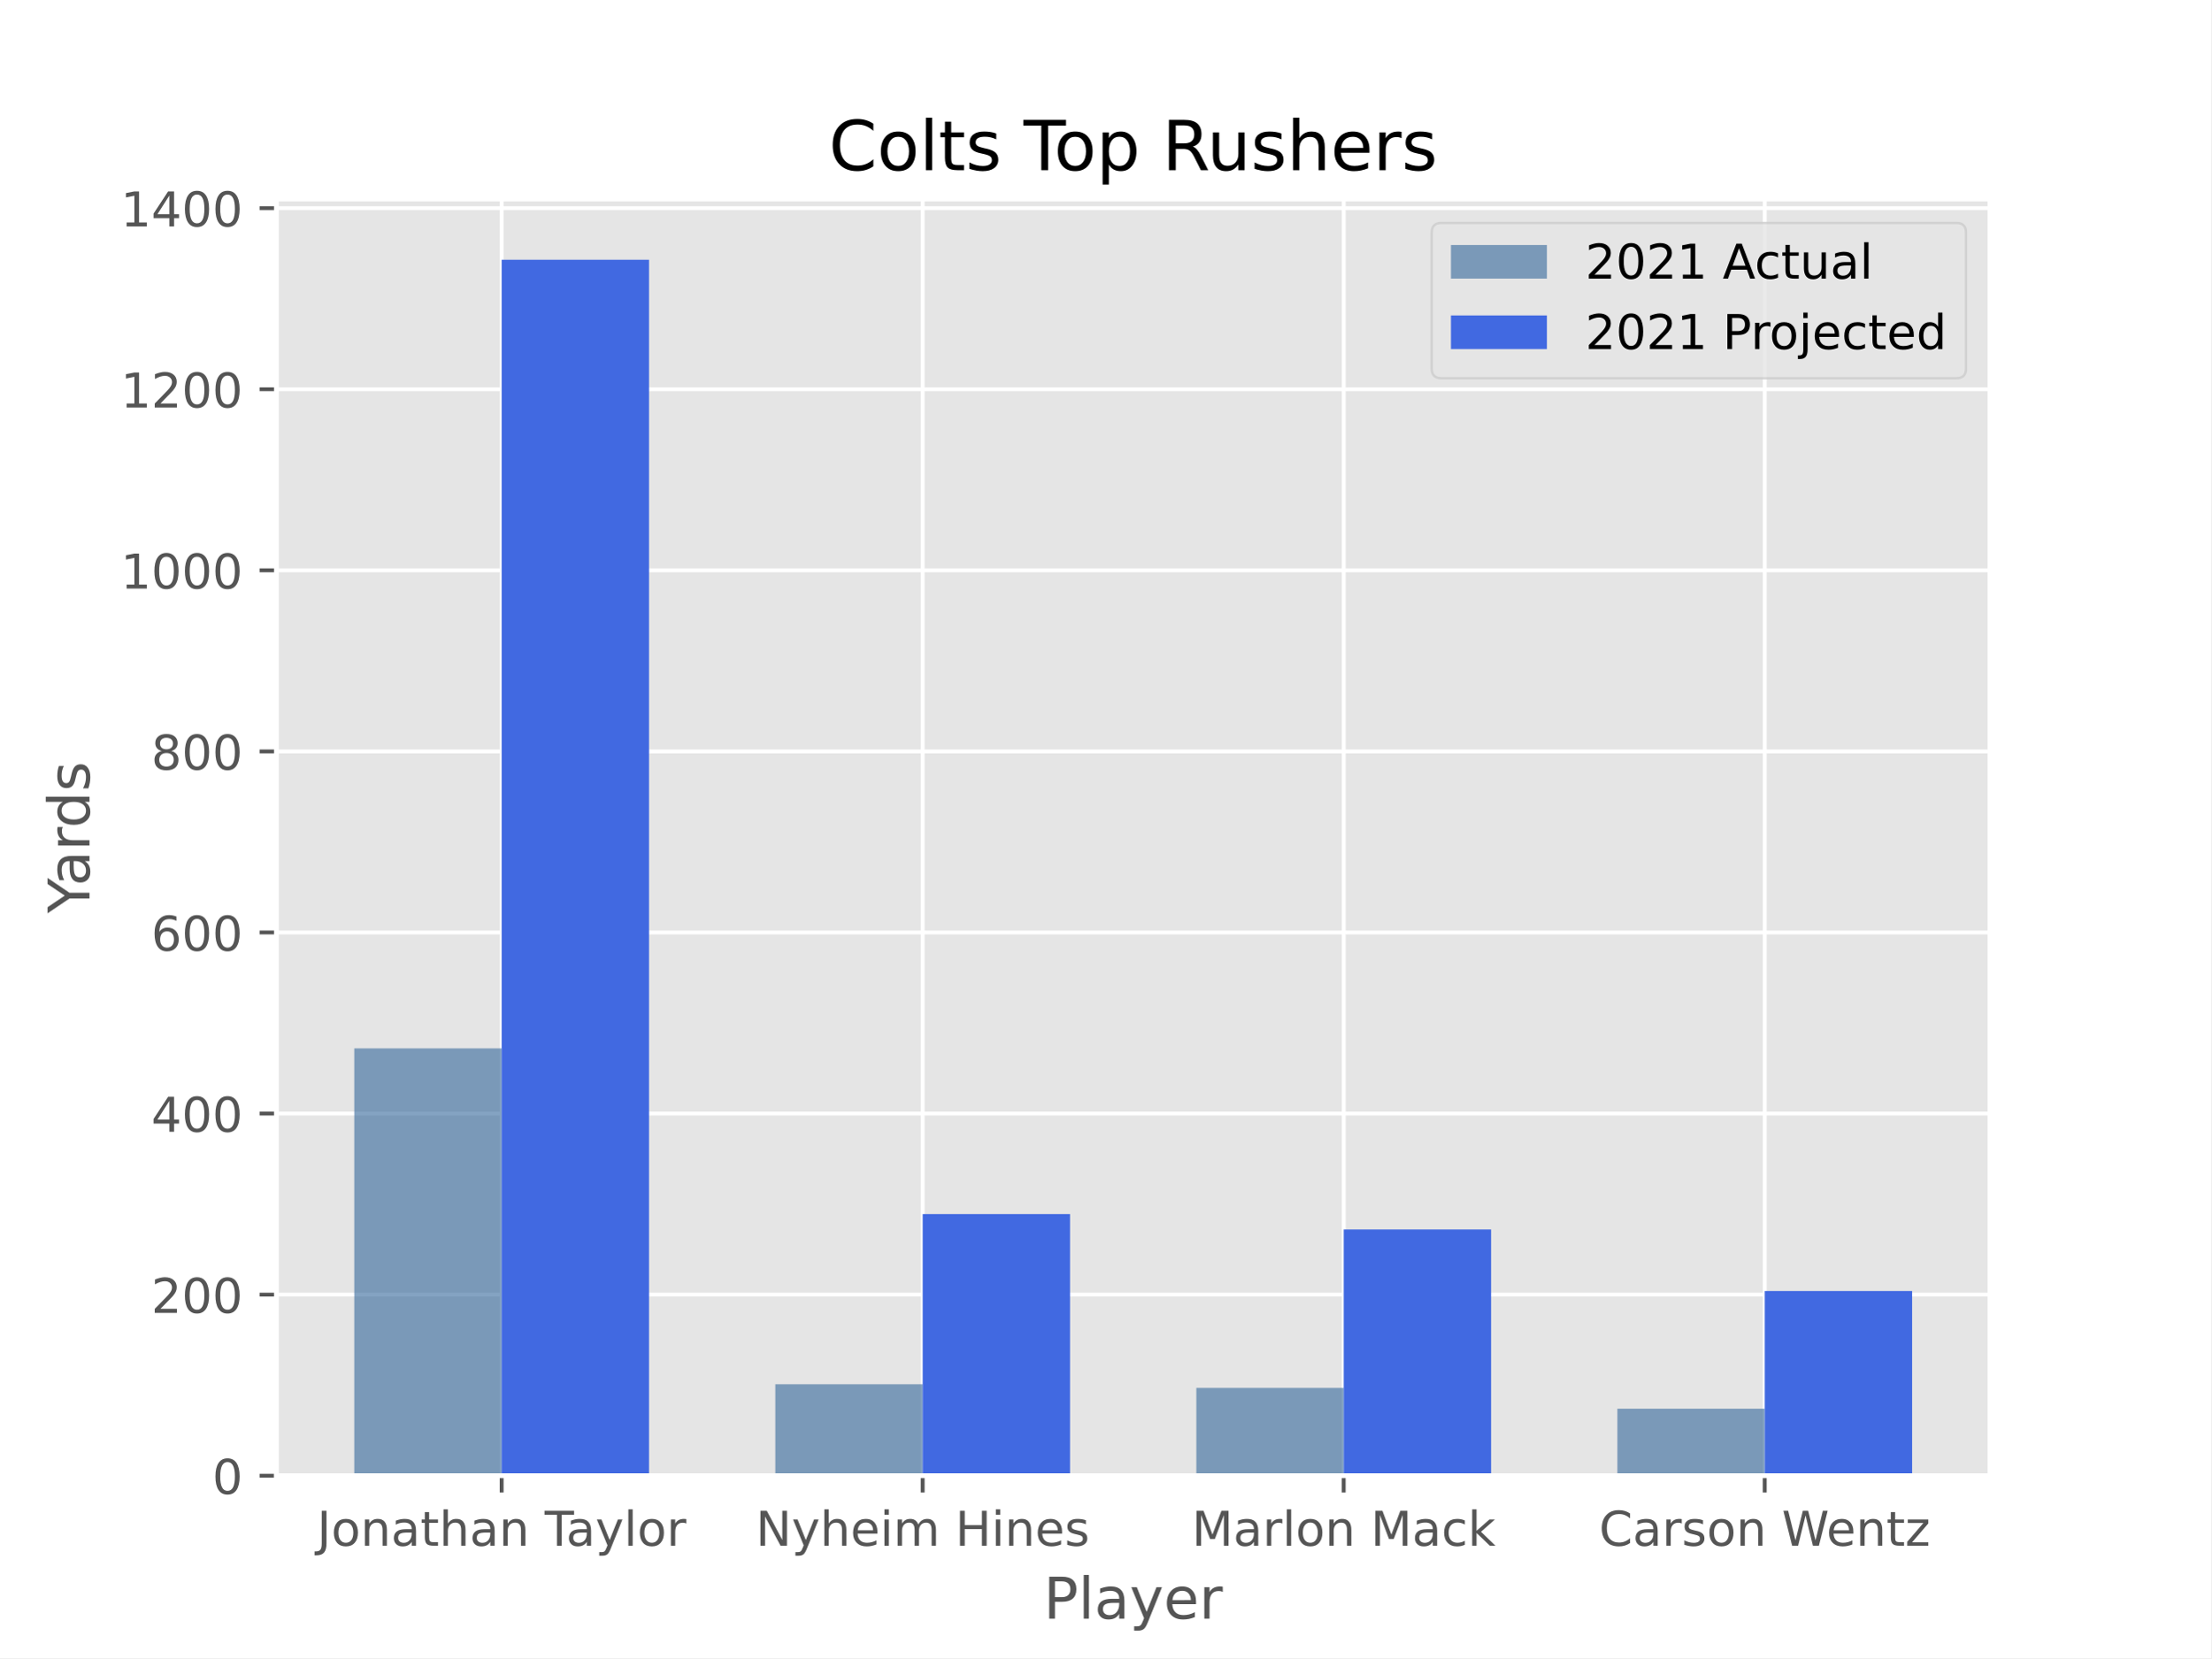
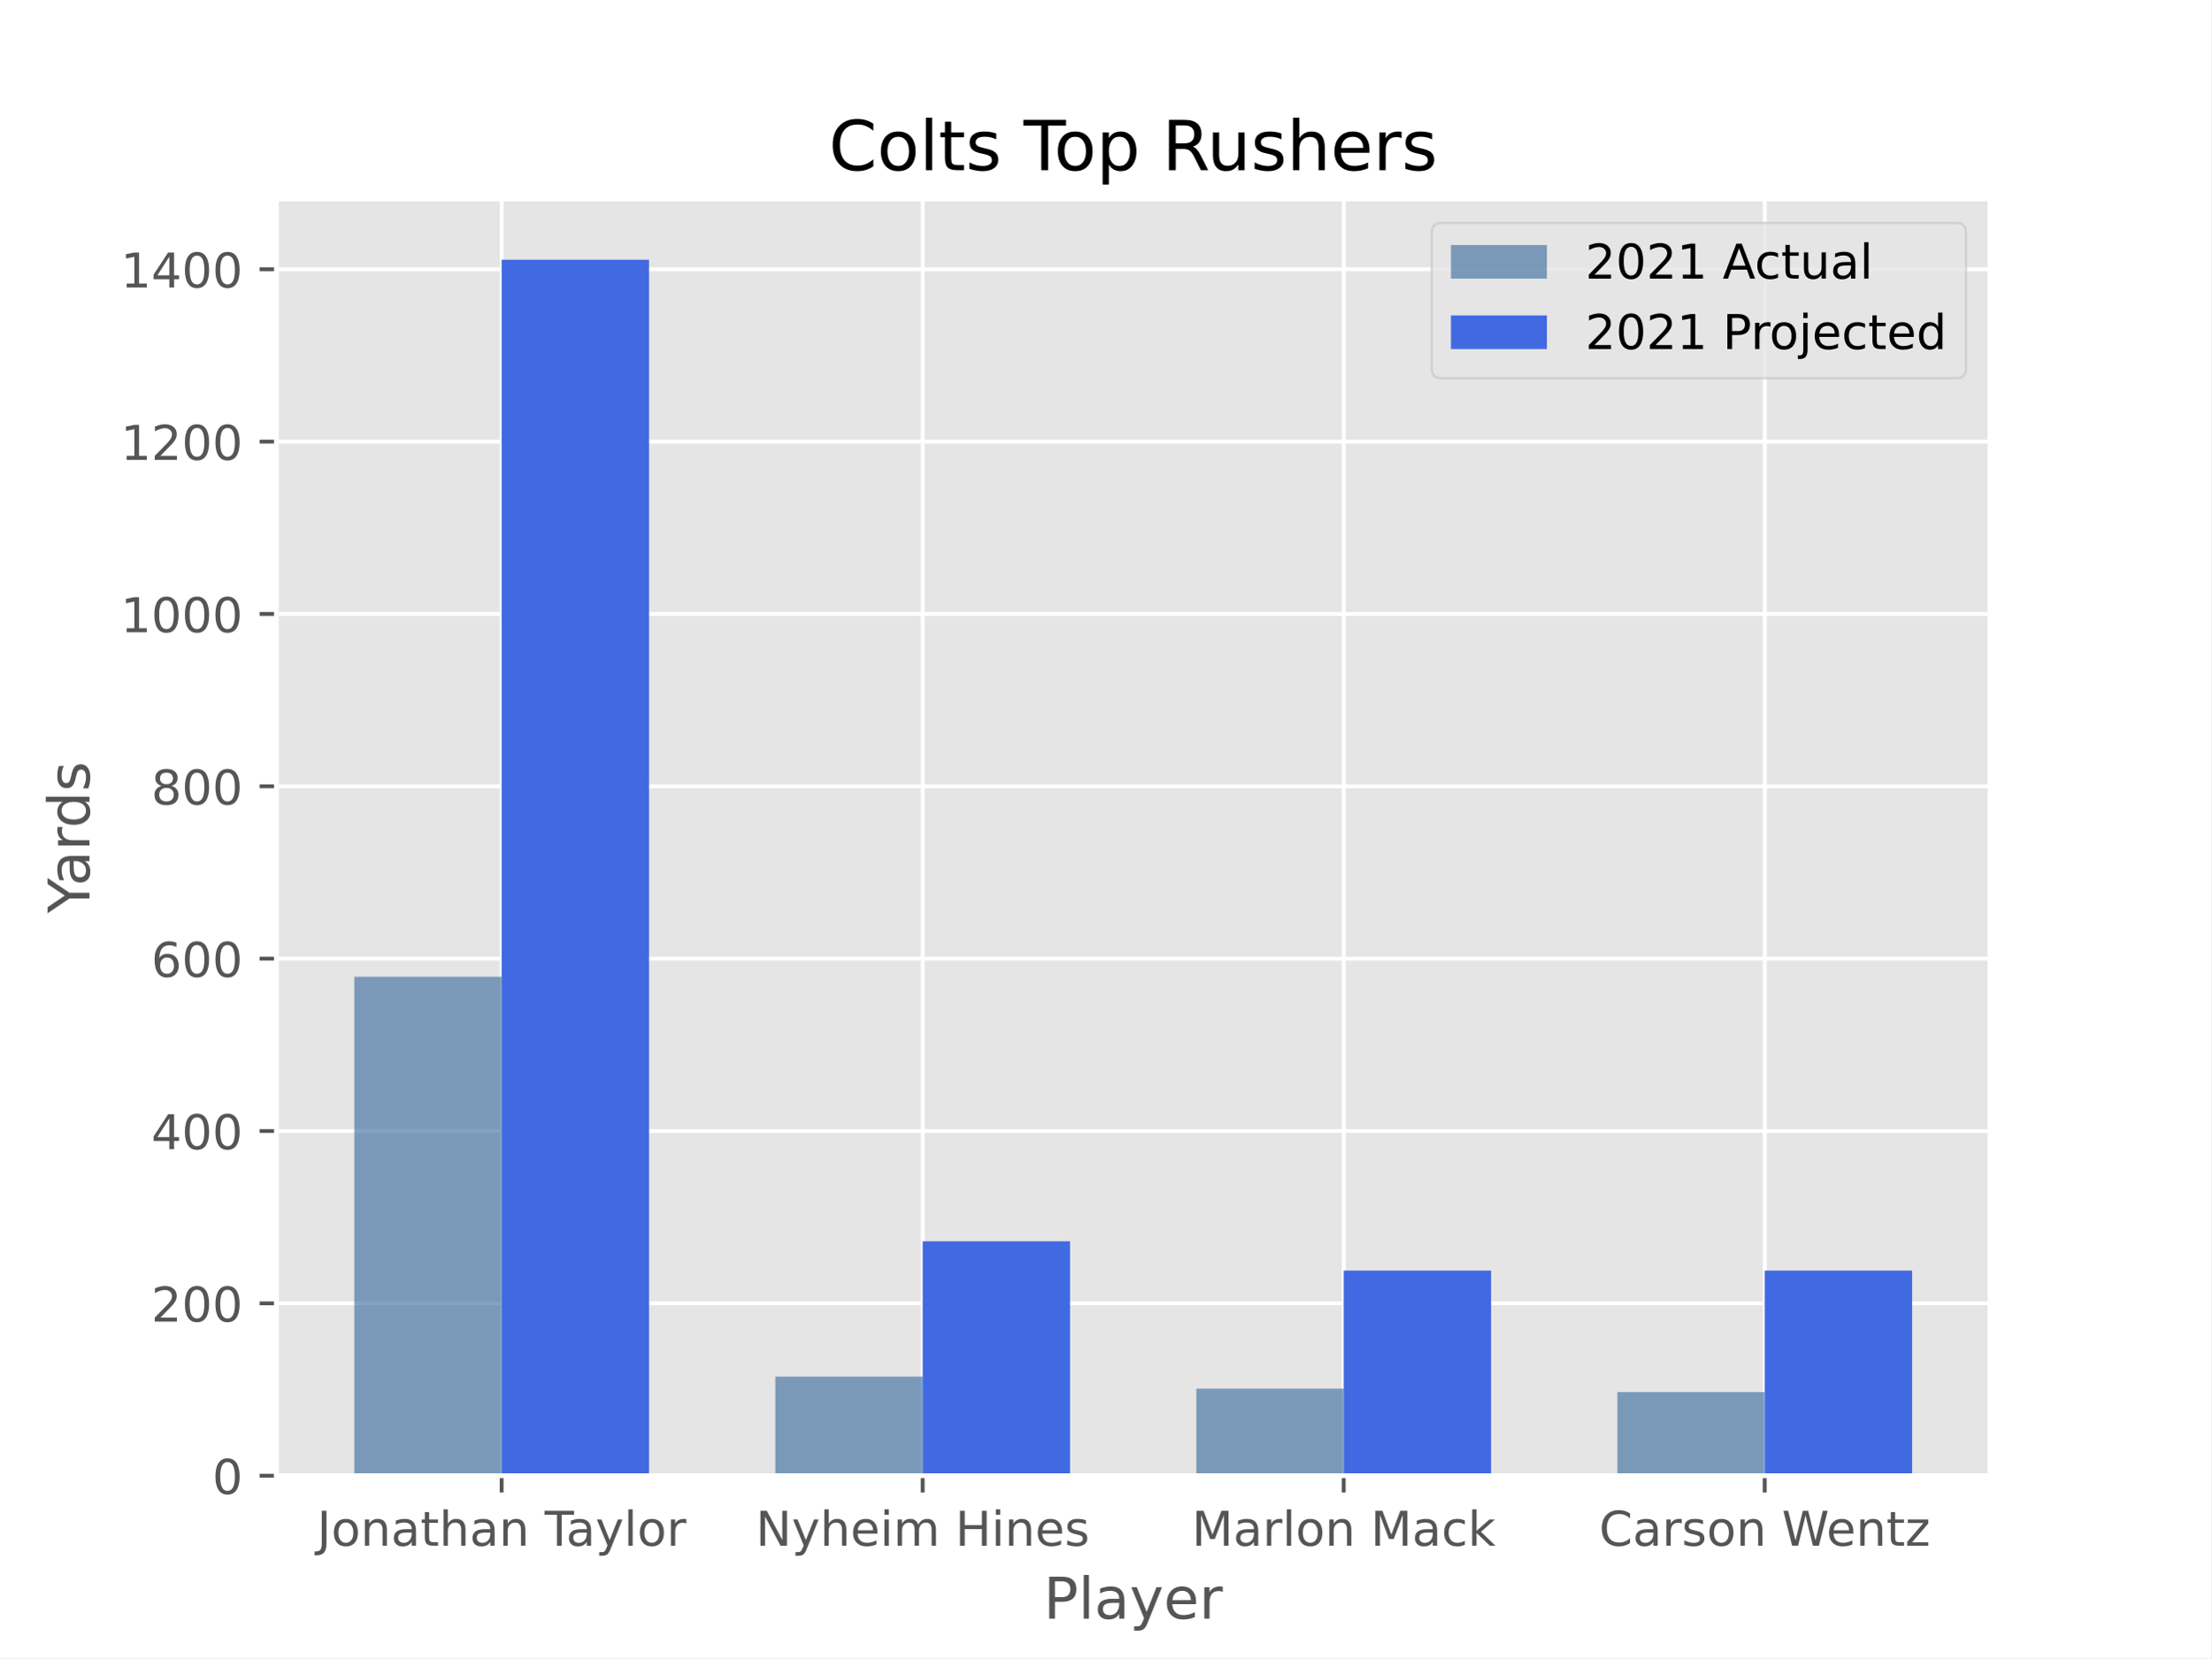
<svg xmlns="http://www.w3.org/2000/svg" xmlns:xlink="http://www.w3.org/1999/xlink" height="345.6pt" version="1.1" viewBox="0 0 460.8 345.6" width="460.8pt">
  <defs>
    <style type="text/css">*{stroke-linecap:butt;stroke-linejoin:round;}</style>
  </defs>
  <g id="figure_1">
    <g id="patch_1">
      <path d="M 0 345.6  L 460.8 345.6  L 460.8 0  L 0 0  z " style="fill:#ffffff;" />
    </g>
    <g id="axes_1">
      <g id="patch_2">
        <path d="M 57.6 307.584  L 414.72 307.584  L 414.72 41.472  L 57.6 41.472  z " style="fill:#e5e5e5;" />
      </g>
      <g id="matplotlib.axis_1">
        <g id="xtick_1">
          <g id="line2d_1">
-             <path clip-path="url(#p4127e172b4)" d="M 104.543 307.584  L 104.543 41.472  " style="fill:none;stroke:#ffffff;stroke-linecap:square;stroke-width:0.8;" />
+             <path clip-path="url(#p9e525fe5c6)" d="M 104.543 307.584  L 104.543 41.472  " style="fill:none;stroke:#ffffff;stroke-linecap:square;stroke-width:0.8;" />
          </g>
          <g id="line2d_2">
            <defs>
-               <path d="M 0 0  L 0 3.5  " id="m5251b25bc3" style="stroke:#555555;stroke-width:0.8;" />
-             </defs>
-             <g>
-               <use style="fill:#555555;stroke:#555555;stroke-width:0.8;" x="104.543" xlink:href="#m5251b25bc3" y="307.584" />
+               <path d="M 0 0  L 0 3.5  " id="m9e046c51be" style="stroke:#555555;stroke-width:0.8;" />
+             </defs>
+             <g>
+               <use style="fill:#555555;stroke:#555555;stroke-width:0.8;" x="104.543" xlink:href="#m9e046c51be" y="307.584" />
            </g>
          </g>
          <g id="text_1">
            <g style="fill:#555555;" transform="translate(66.06907 322.1824)scale(0.1 -0.1)">
              <defs>
                <path d="M 628 4666  L 1259 4666  L 1259 325  Q 1259 -519 939 -900  Q 619 -1281 -91 -1281  L -331 -1281  L -331 -750  L -134 -750  Q 284 -750 456 -515  Q 628 -281 628 325  L 628 4666  z " id="DejaVuSans-4a" transform="scale(0.015625)" />
                <path d="M 1959 3097  Q 1497 3097 1228 2736  Q 959 2375 959 1747  Q 959 1119 1226 758  Q 1494 397 1959 397  Q 2419 397 2687 759  Q 2956 1122 2956 1747  Q 2956 2369 2687 2733  Q 2419 3097 1959 3097  z M 1959 3584  Q 2709 3584 3137 3096  Q 3566 2609 3566 1747  Q 3566 888 3137 398  Q 2709 -91 1959 -91  Q 1206 -91 779 398  Q 353 888 353 1747  Q 353 2609 779 3096  Q 1206 3584 1959 3584  z " id="DejaVuSans-6f" transform="scale(0.015625)" />
                <path d="M 3513 2113  L 3513 0  L 2938 0  L 2938 2094  Q 2938 2591 2744 2837  Q 2550 3084 2163 3084  Q 1697 3084 1428 2787  Q 1159 2491 1159 1978  L 1159 0  L 581 0  L 581 3500  L 1159 3500  L 1159 2956  Q 1366 3272 1645 3428  Q 1925 3584 2291 3584  Q 2894 3584 3203 3211  Q 3513 2838 3513 2113  z " id="DejaVuSans-6e" transform="scale(0.015625)" />
                <path d="M 2194 1759  Q 1497 1759 1228 1600  Q 959 1441 959 1056  Q 959 750 1161 570  Q 1363 391 1709 391  Q 2188 391 2477 730  Q 2766 1069 2766 1631  L 2766 1759  L 2194 1759  z M 3341 1997  L 3341 0  L 2766 0  L 2766 531  Q 2569 213 2275 61  Q 1981 -91 1556 -91  Q 1019 -91 701 211  Q 384 513 384 1019  Q 384 1609 779 1909  Q 1175 2209 1959 2209  L 2766 2209  L 2766 2266  Q 2766 2663 2505 2880  Q 2244 3097 1772 3097  Q 1472 3097 1187 3025  Q 903 2953 641 2809  L 641 3341  Q 956 3463 1253 3523  Q 1550 3584 1831 3584  Q 2591 3584 2966 3190  Q 3341 2797 3341 1997  z " id="DejaVuSans-61" transform="scale(0.015625)" />
                <path d="M 1172 4494  L 1172 3500  L 2356 3500  L 2356 3053  L 1172 3053  L 1172 1153  Q 1172 725 1289 603  Q 1406 481 1766 481  L 2356 481  L 2356 0  L 1766 0  Q 1100 0 847 248  Q 594 497 594 1153  L 594 3053  L 172 3053  L 172 3500  L 594 3500  L 594 4494  L 1172 4494  z " id="DejaVuSans-74" transform="scale(0.015625)" />
                <path d="M 3513 2113  L 3513 0  L 2938 0  L 2938 2094  Q 2938 2591 2744 2837  Q 2550 3084 2163 3084  Q 1697 3084 1428 2787  Q 1159 2491 1159 1978  L 1159 0  L 581 0  L 581 4863  L 1159 4863  L 1159 2956  Q 1366 3272 1645 3428  Q 1925 3584 2291 3584  Q 2894 3584 3203 3211  Q 3513 2838 3513 2113  z " id="DejaVuSans-68" transform="scale(0.015625)" />
                <path id="DejaVuSans-20" transform="scale(0.015625)" />
                <path d="M -19 4666  L 3928 4666  L 3928 4134  L 2272 4134  L 2272 0  L 1638 0  L 1638 4134  L -19 4134  L -19 4666  z " id="DejaVuSans-54" transform="scale(0.015625)" />
                <path d="M 2059 -325  Q 1816 -950 1584 -1140  Q 1353 -1331 966 -1331  L 506 -1331  L 506 -850  L 844 -850  Q 1081 -850 1212 -737  Q 1344 -625 1503 -206  L 1606 56  L 191 3500  L 800 3500  L 1894 763  L 2988 3500  L 3597 3500  L 2059 -325  z " id="DejaVuSans-79" transform="scale(0.015625)" />
                <path d="M 603 4863  L 1178 4863  L 1178 0  L 603 0  L 603 4863  z " id="DejaVuSans-6c" transform="scale(0.015625)" />
                <path d="M 2631 2963  Q 2534 3019 2420 3045  Q 2306 3072 2169 3072  Q 1681 3072 1420 2755  Q 1159 2438 1159 1844  L 1159 0  L 581 0  L 581 3500  L 1159 3500  L 1159 2956  Q 1341 3275 1631 3429  Q 1922 3584 2338 3584  Q 2397 3584 2469 3576  Q 2541 3569 2628 3553  L 2631 2963  z " id="DejaVuSans-72" transform="scale(0.015625)" />
              </defs>
              <use xlink:href="#DejaVuSans-4a" />
              <use x="29.492" xlink:href="#DejaVuSans-6f" />
              <use x="90.674" xlink:href="#DejaVuSans-6e" />
              <use x="154.053" xlink:href="#DejaVuSans-61" />
              <use x="215.332" xlink:href="#DejaVuSans-74" />
              <use x="254.541" xlink:href="#DejaVuSans-68" />
              <use x="317.92" xlink:href="#DejaVuSans-61" />
              <use x="379.199" xlink:href="#DejaVuSans-6e" />
              <use x="442.578" xlink:href="#DejaVuSans-20" />
              <use x="474.365" xlink:href="#DejaVuSans-54" />
              <use x="518.949" xlink:href="#DejaVuSans-61" />
              <use x="580.229" xlink:href="#DejaVuSans-79" />
              <use x="639.408" xlink:href="#DejaVuSans-6c" />
              <use x="667.191" xlink:href="#DejaVuSans-6f" />
              <use x="728.373" xlink:href="#DejaVuSans-72" />
            </g>
          </g>
        </g>
        <g id="xtick_2">
          <g id="line2d_3">
-             <path clip-path="url(#p4127e172b4)" d="M 192.288 307.584  L 192.288 41.472  " style="fill:none;stroke:#ffffff;stroke-linecap:square;stroke-width:0.8;" />
+             <path clip-path="url(#p9e525fe5c6)" d="M 192.288 307.584  L 192.288 41.472  " style="fill:none;stroke:#ffffff;stroke-linecap:square;stroke-width:0.8;" />
          </g>
          <g id="line2d_4">
            <g>
-               <use style="fill:#555555;stroke:#555555;stroke-width:0.8;" x="192.288" xlink:href="#m5251b25bc3" y="307.584" />
+               <use style="fill:#555555;stroke:#555555;stroke-width:0.8;" x="192.288" xlink:href="#m9e046c51be" y="307.584" />
            </g>
          </g>
          <g id="text_2">
            <g style="fill:#555555;" transform="translate(157.4948 322.1824)scale(0.1 -0.1)">
              <defs>
                <path d="M 628 4666  L 1478 4666  L 3547 763  L 3547 4666  L 4159 4666  L 4159 0  L 3309 0  L 1241 3903  L 1241 0  L 628 0  L 628 4666  z " id="DejaVuSans-4e" transform="scale(0.015625)" />
                <path d="M 3597 1894  L 3597 1613  L 953 1613  Q 991 1019 1311 708  Q 1631 397 2203 397  Q 2534 397 2845 478  Q 3156 559 3463 722  L 3463 178  Q 3153 47 2828 -22  Q 2503 -91 2169 -91  Q 1331 -91 842 396  Q 353 884 353 1716  Q 353 2575 817 3079  Q 1281 3584 2069 3584  Q 2775 3584 3186 3129  Q 3597 2675 3597 1894  z M 3022 2063  Q 3016 2534 2758 2815  Q 2500 3097 2075 3097  Q 1594 3097 1305 2825  Q 1016 2553 972 2059  L 3022 2063  z " id="DejaVuSans-65" transform="scale(0.015625)" />
                <path d="M 603 3500  L 1178 3500  L 1178 0  L 603 0  L 603 3500  z M 603 4863  L 1178 4863  L 1178 4134  L 603 4134  L 603 4863  z " id="DejaVuSans-69" transform="scale(0.015625)" />
                <path d="M 3328 2828  Q 3544 3216 3844 3400  Q 4144 3584 4550 3584  Q 5097 3584 5394 3201  Q 5691 2819 5691 2113  L 5691 0  L 5113 0  L 5113 2094  Q 5113 2597 4934 2840  Q 4756 3084 4391 3084  Q 3944 3084 3684 2787  Q 3425 2491 3425 1978  L 3425 0  L 2847 0  L 2847 2094  Q 2847 2600 2669 2842  Q 2491 3084 2119 3084  Q 1678 3084 1418 2786  Q 1159 2488 1159 1978  L 1159 0  L 581 0  L 581 3500  L 1159 3500  L 1159 2956  Q 1356 3278 1631 3431  Q 1906 3584 2284 3584  Q 2666 3584 2933 3390  Q 3200 3197 3328 2828  z " id="DejaVuSans-6d" transform="scale(0.015625)" />
                <path d="M 628 4666  L 1259 4666  L 1259 2753  L 3553 2753  L 3553 4666  L 4184 4666  L 4184 0  L 3553 0  L 3553 2222  L 1259 2222  L 1259 0  L 628 0  L 628 4666  z " id="DejaVuSans-48" transform="scale(0.015625)" />
                <path d="M 2834 3397  L 2834 2853  Q 2591 2978 2328 3040  Q 2066 3103 1784 3103  Q 1356 3103 1142 2972  Q 928 2841 928 2578  Q 928 2378 1081 2264  Q 1234 2150 1697 2047  L 1894 2003  Q 2506 1872 2764 1633  Q 3022 1394 3022 966  Q 3022 478 2636 193  Q 2250 -91 1575 -91  Q 1294 -91 989 -36  Q 684 19 347 128  L 347 722  Q 666 556 975 473  Q 1284 391 1588 391  Q 1994 391 2212 530  Q 2431 669 2431 922  Q 2431 1156 2273 1281  Q 2116 1406 1581 1522  L 1381 1569  Q 847 1681 609 1914  Q 372 2147 372 2553  Q 372 3047 722 3315  Q 1072 3584 1716 3584  Q 2034 3584 2315 3537  Q 2597 3491 2834 3397  z " id="DejaVuSans-73" transform="scale(0.015625)" />
              </defs>
              <use xlink:href="#DejaVuSans-4e" />
              <use x="74.805" xlink:href="#DejaVuSans-79" />
              <use x="133.984" xlink:href="#DejaVuSans-68" />
              <use x="197.363" xlink:href="#DejaVuSans-65" />
              <use x="258.887" xlink:href="#DejaVuSans-69" />
              <use x="286.67" xlink:href="#DejaVuSans-6d" />
              <use x="384.082" xlink:href="#DejaVuSans-20" />
              <use x="415.869" xlink:href="#DejaVuSans-48" />
              <use x="491.064" xlink:href="#DejaVuSans-69" />
              <use x="518.848" xlink:href="#DejaVuSans-6e" />
              <use x="582.227" xlink:href="#DejaVuSans-65" />
              <use x="643.75" xlink:href="#DejaVuSans-73" />
            </g>
          </g>
        </g>
        <g id="xtick_3">
          <g id="line2d_5">
-             <path clip-path="url(#p4127e172b4)" d="M 280.032 307.584  L 280.032 41.472  " style="fill:none;stroke:#ffffff;stroke-linecap:square;stroke-width:0.8;" />
+             <path clip-path="url(#p9e525fe5c6)" d="M 280.032 307.584  L 280.032 41.472  " style="fill:none;stroke:#ffffff;stroke-linecap:square;stroke-width:0.8;" />
          </g>
          <g id="line2d_6">
            <g>
-               <use style="fill:#555555;stroke:#555555;stroke-width:0.8;" x="280.032" xlink:href="#m5251b25bc3" y="307.584" />
+               <use style="fill:#555555;stroke:#555555;stroke-width:0.8;" x="280.032" xlink:href="#m9e046c51be" y="307.584" />
            </g>
          </g>
          <g id="text_3">
            <g style="fill:#555555;" transform="translate(248.3697 322.1824)scale(0.1 -0.1)">
              <defs>
                <path d="M 628 4666  L 1569 4666  L 2759 1491  L 3956 4666  L 4897 4666  L 4897 0  L 4281 0  L 4281 4097  L 3078 897  L 2444 897  L 1241 4097  L 1241 0  L 628 0  L 628 4666  z " id="DejaVuSans-4d" transform="scale(0.015625)" />
                <path d="M 3122 3366  L 3122 2828  Q 2878 2963 2633 3030  Q 2388 3097 2138 3097  Q 1578 3097 1268 2742  Q 959 2388 959 1747  Q 959 1106 1268 751  Q 1578 397 2138 397  Q 2388 397 2633 464  Q 2878 531 3122 666  L 3122 134  Q 2881 22 2623 -34  Q 2366 -91 2075 -91  Q 1284 -91 818 406  Q 353 903 353 1747  Q 353 2603 823 3093  Q 1294 3584 2113 3584  Q 2378 3584 2631 3529  Q 2884 3475 3122 3366  z " id="DejaVuSans-63" transform="scale(0.015625)" />
                <path d="M 581 4863  L 1159 4863  L 1159 1991  L 2875 3500  L 3609 3500  L 1753 1863  L 3688 0  L 2938 0  L 1159 1709  L 1159 0  L 581 0  L 581 4863  z " id="DejaVuSans-6b" transform="scale(0.015625)" />
              </defs>
              <use xlink:href="#DejaVuSans-4d" />
              <use x="86.279" xlink:href="#DejaVuSans-61" />
              <use x="147.559" xlink:href="#DejaVuSans-72" />
              <use x="188.672" xlink:href="#DejaVuSans-6c" />
              <use x="216.455" xlink:href="#DejaVuSans-6f" />
              <use x="277.637" xlink:href="#DejaVuSans-6e" />
              <use x="341.016" xlink:href="#DejaVuSans-20" />
              <use x="372.803" xlink:href="#DejaVuSans-4d" />
              <use x="459.082" xlink:href="#DejaVuSans-61" />
              <use x="520.361" xlink:href="#DejaVuSans-63" />
              <use x="575.342" xlink:href="#DejaVuSans-6b" />
            </g>
          </g>
        </g>
        <g id="xtick_4">
          <g id="line2d_7">
-             <path clip-path="url(#p4127e172b4)" d="M 367.777 307.584  L 367.777 41.472  " style="fill:none;stroke:#ffffff;stroke-linecap:square;stroke-width:0.8;" />
+             <path clip-path="url(#p9e525fe5c6)" d="M 367.777 307.584  L 367.777 41.472  " style="fill:none;stroke:#ffffff;stroke-linecap:square;stroke-width:0.8;" />
          </g>
          <g id="line2d_8">
            <g>
-               <use style="fill:#555555;stroke:#555555;stroke-width:0.8;" x="367.777" xlink:href="#m5251b25bc3" y="307.584" />
+               <use style="fill:#555555;stroke:#555555;stroke-width:0.8;" x="367.777" xlink:href="#m9e046c51be" y="307.584" />
            </g>
          </g>
          <g id="text_4">
            <g style="fill:#555555;" transform="translate(333.2642 322.1824)scale(0.1 -0.1)">
              <defs>
                <path d="M 4122 4306  L 4122 3641  Q 3803 3938 3442 4084  Q 3081 4231 2675 4231  Q 1875 4231 1450 3742  Q 1025 3253 1025 2328  Q 1025 1406 1450 917  Q 1875 428 2675 428  Q 3081 428 3442 575  Q 3803 722 4122 1019  L 4122 359  Q 3791 134 3420 21  Q 3050 -91 2638 -91  Q 1578 -91 968 557  Q 359 1206 359 2328  Q 359 3453 968 4101  Q 1578 4750 2638 4750  Q 3056 4750 3426 4639  Q 3797 4528 4122 4306  z " id="DejaVuSans-43" transform="scale(0.015625)" />
                <path d="M 213 4666  L 850 4666  L 1831 722  L 2809 4666  L 3519 4666  L 4500 722  L 5478 4666  L 6119 4666  L 4947 0  L 4153 0  L 3169 4050  L 2175 0  L 1381 0  L 213 4666  z " id="DejaVuSans-57" transform="scale(0.015625)" />
                <path d="M 353 3500  L 3084 3500  L 3084 2975  L 922 459  L 3084 459  L 3084 0  L 275 0  L 275 525  L 2438 3041  L 353 3041  L 353 3500  z " id="DejaVuSans-7a" transform="scale(0.015625)" />
              </defs>
              <use xlink:href="#DejaVuSans-43" />
              <use x="69.824" xlink:href="#DejaVuSans-61" />
              <use x="131.104" xlink:href="#DejaVuSans-72" />
              <use x="172.217" xlink:href="#DejaVuSans-73" />
              <use x="224.316" xlink:href="#DejaVuSans-6f" />
              <use x="285.498" xlink:href="#DejaVuSans-6e" />
              <use x="348.877" xlink:href="#DejaVuSans-20" />
              <use x="380.664" xlink:href="#DejaVuSans-57" />
              <use x="473.666" xlink:href="#DejaVuSans-65" />
              <use x="535.189" xlink:href="#DejaVuSans-6e" />
              <use x="598.568" xlink:href="#DejaVuSans-74" />
              <use x="637.777" xlink:href="#DejaVuSans-7a" />
            </g>
          </g>
        </g>
        <g id="text_5">
          <g style="fill:#555555;" transform="translate(217.4888 337.3802)scale(0.12 -0.12)">
            <defs>
              <path d="M 1259 4147  L 1259 2394  L 2053 2394  Q 2494 2394 2734 2622  Q 2975 2850 2975 3272  Q 2975 3691 2734 3919  Q 2494 4147 2053 4147  L 1259 4147  z M 628 4666  L 2053 4666  Q 2838 4666 3239 4311  Q 3641 3956 3641 3272  Q 3641 2581 3239 2228  Q 2838 1875 2053 1875  L 1259 1875  L 1259 0  L 628 0  L 628 4666  z " id="DejaVuSans-50" transform="scale(0.015625)" />
            </defs>
            <use xlink:href="#DejaVuSans-50" />
            <use x="60.303" xlink:href="#DejaVuSans-6c" />
            <use x="88.086" xlink:href="#DejaVuSans-61" />
            <use x="149.365" xlink:href="#DejaVuSans-79" />
            <use x="208.545" xlink:href="#DejaVuSans-65" />
            <use x="270.068" xlink:href="#DejaVuSans-72" />
          </g>
        </g>
      </g>
      <g id="matplotlib.axis_2">
        <g id="ytick_1">
          <g id="line2d_9">
-             <path clip-path="url(#p4127e172b4)" d="M 57.6 307.584  L 414.72 307.584  " style="fill:none;stroke:#ffffff;stroke-linecap:square;stroke-width:0.8;" />
+             <path clip-path="url(#p9e525fe5c6)" d="M 57.6 307.584  L 414.72 307.584  " style="fill:none;stroke:#ffffff;stroke-linecap:square;stroke-width:0.8;" />
          </g>
          <g id="line2d_10">
            <defs>
-               <path d="M 0 0  L -3.5 0  " id="md1c3b0e494" style="stroke:#555555;stroke-width:0.8;" />
-             </defs>
-             <g>
-               <use style="fill:#555555;stroke:#555555;stroke-width:0.8;" x="57.6" xlink:href="#md1c3b0e494" y="307.584" />
+               <path d="M 0 0  L -3.5 0  " id="m3266c08114" style="stroke:#555555;stroke-width:0.8;" />
+             </defs>
+             <g>
+               <use style="fill:#555555;stroke:#555555;stroke-width:0.8;" x="57.6" xlink:href="#m3266c08114" y="307.584" />
            </g>
          </g>
          <g id="text_6">
            <g style="fill:#555555;" transform="translate(44.2375 311.3832)scale(0.1 -0.1)">
              <defs>
                <path d="M 2034 4250  Q 1547 4250 1301 3770  Q 1056 3291 1056 2328  Q 1056 1369 1301 889  Q 1547 409 2034 409  Q 2525 409 2770 889  Q 3016 1369 3016 2328  Q 3016 3291 2770 3770  Q 2525 4250 2034 4250  z M 2034 4750  Q 2819 4750 3233 4129  Q 3647 3509 3647 2328  Q 3647 1150 3233 529  Q 2819 -91 2034 -91  Q 1250 -91 836 529  Q 422 1150 422 2328  Q 422 3509 836 4129  Q 1250 4750 2034 4750  z " id="DejaVuSans-30" transform="scale(0.015625)" />
              </defs>
              <use xlink:href="#DejaVuSans-30" />
            </g>
          </g>
        </g>
        <g id="ytick_2">
          <g id="line2d_11">
-             <path clip-path="url(#p4127e172b4)" d="M 57.6 269.842  L 414.72 269.842  " style="fill:none;stroke:#ffffff;stroke-linecap:square;stroke-width:0.8;" />
+             <path clip-path="url(#p9e525fe5c6)" d="M 57.6 271.661  L 414.72 271.661  " style="fill:none;stroke:#ffffff;stroke-linecap:square;stroke-width:0.8;" />
          </g>
          <g id="line2d_12">
            <g>
-               <use style="fill:#555555;stroke:#555555;stroke-width:0.8;" x="57.6" xlink:href="#md1c3b0e494" y="269.842" />
+               <use style="fill:#555555;stroke:#555555;stroke-width:0.8;" x="57.6" xlink:href="#m3266c08114" y="271.661" />
            </g>
          </g>
          <g id="text_7">
-             <g style="fill:#555555;" transform="translate(31.5125 273.6409)scale(0.1 -0.1)">
+             <g style="fill:#555555;" transform="translate(31.5125 275.4598)scale(0.1 -0.1)">
              <defs>
                <path d="M 1228 531  L 3431 531  L 3431 0  L 469 0  L 469 531  Q 828 903 1448 1529  Q 2069 2156 2228 2338  Q 2531 2678 2651 2914  Q 2772 3150 2772 3378  Q 2772 3750 2511 3984  Q 2250 4219 1831 4219  Q 1534 4219 1204 4116  Q 875 4013 500 3803  L 500 4441  Q 881 4594 1212 4672  Q 1544 4750 1819 4750  Q 2544 4750 2975 4387  Q 3406 4025 3406 3419  Q 3406 3131 3298 2873  Q 3191 2616 2906 2266  Q 2828 2175 2409 1742  Q 1991 1309 1228 531  z " id="DejaVuSans-32" transform="scale(0.015625)" />
              </defs>
              <use xlink:href="#DejaVuSans-32" />
              <use x="63.623" xlink:href="#DejaVuSans-30" />
              <use x="127.246" xlink:href="#DejaVuSans-30" />
            </g>
          </g>
        </g>
        <g id="ytick_3">
          <g id="line2d_13">
-             <path clip-path="url(#p4127e172b4)" d="M 57.6 232.099  L 414.72 232.099  " style="fill:none;stroke:#ffffff;stroke-linecap:square;stroke-width:0.8;" />
+             <path clip-path="url(#p9e525fe5c6)" d="M 57.6 235.737  L 414.72 235.737  " style="fill:none;stroke:#ffffff;stroke-linecap:square;stroke-width:0.8;" />
          </g>
          <g id="line2d_14">
            <g>
-               <use style="fill:#555555;stroke:#555555;stroke-width:0.8;" x="57.6" xlink:href="#md1c3b0e494" y="232.099" />
+               <use style="fill:#555555;stroke:#555555;stroke-width:0.8;" x="57.6" xlink:href="#m3266c08114" y="235.737" />
            </g>
          </g>
          <g id="text_8">
-             <g style="fill:#555555;" transform="translate(31.5125 235.8985)scale(0.1 -0.1)">
+             <g style="fill:#555555;" transform="translate(31.5125 239.5363)scale(0.1 -0.1)">
              <defs>
                <path d="M 2419 4116  L 825 1625  L 2419 1625  L 2419 4116  z M 2253 4666  L 3047 4666  L 3047 1625  L 3713 1625  L 3713 1100  L 3047 1100  L 3047 0  L 2419 0  L 2419 1100  L 313 1100  L 313 1709  L 2253 4666  z " id="DejaVuSans-34" transform="scale(0.015625)" />
              </defs>
              <use xlink:href="#DejaVuSans-34" />
              <use x="63.623" xlink:href="#DejaVuSans-30" />
              <use x="127.246" xlink:href="#DejaVuSans-30" />
            </g>
          </g>
        </g>
        <g id="ytick_4">
          <g id="line2d_15">
-             <path clip-path="url(#p4127e172b4)" d="M 57.6 194.357  L 414.72 194.357  " style="fill:none;stroke:#ffffff;stroke-linecap:square;stroke-width:0.8;" />
+             <path clip-path="url(#p9e525fe5c6)" d="M 57.6 199.814  L 414.72 199.814  " style="fill:none;stroke:#ffffff;stroke-linecap:square;stroke-width:0.8;" />
          </g>
          <g id="line2d_16">
            <g>
-               <use style="fill:#555555;stroke:#555555;stroke-width:0.8;" x="57.6" xlink:href="#md1c3b0e494" y="194.357" />
+               <use style="fill:#555555;stroke:#555555;stroke-width:0.8;" x="57.6" xlink:href="#m3266c08114" y="199.814" />
            </g>
          </g>
          <g id="text_9">
-             <g style="fill:#555555;" transform="translate(31.5125 198.1561)scale(0.1 -0.1)">
+             <g style="fill:#555555;" transform="translate(31.5125 203.6128)scale(0.1 -0.1)">
              <defs>
                <path d="M 2113 2584  Q 1688 2584 1439 2293  Q 1191 2003 1191 1497  Q 1191 994 1439 701  Q 1688 409 2113 409  Q 2538 409 2786 701  Q 3034 994 3034 1497  Q 3034 2003 2786 2293  Q 2538 2584 2113 2584  z M 3366 4563  L 3366 3988  Q 3128 4100 2886 4159  Q 2644 4219 2406 4219  Q 1781 4219 1451 3797  Q 1122 3375 1075 2522  Q 1259 2794 1537 2939  Q 1816 3084 2150 3084  Q 2853 3084 3261 2657  Q 3669 2231 3669 1497  Q 3669 778 3244 343  Q 2819 -91 2113 -91  Q 1303 -91 875 529  Q 447 1150 447 2328  Q 447 3434 972 4092  Q 1497 4750 2381 4750  Q 2619 4750 2861 4703  Q 3103 4656 3366 4563  z " id="DejaVuSans-36" transform="scale(0.015625)" />
              </defs>
              <use xlink:href="#DejaVuSans-36" />
              <use x="63.623" xlink:href="#DejaVuSans-30" />
              <use x="127.246" xlink:href="#DejaVuSans-30" />
            </g>
          </g>
        </g>
        <g id="ytick_5">
          <g id="line2d_17">
-             <path clip-path="url(#p4127e172b4)" d="M 57.6 156.615  L 414.72 156.615  " style="fill:none;stroke:#ffffff;stroke-linecap:square;stroke-width:0.8;" />
+             <path clip-path="url(#p9e525fe5c6)" d="M 57.6 163.89  L 414.72 163.89  " style="fill:none;stroke:#ffffff;stroke-linecap:square;stroke-width:0.8;" />
          </g>
          <g id="line2d_18">
            <g>
-               <use style="fill:#555555;stroke:#555555;stroke-width:0.8;" x="57.6" xlink:href="#md1c3b0e494" y="156.615" />
+               <use style="fill:#555555;stroke:#555555;stroke-width:0.8;" x="57.6" xlink:href="#m3266c08114" y="163.89" />
            </g>
          </g>
          <g id="text_10">
-             <g style="fill:#555555;" transform="translate(31.5125 160.4137)scale(0.1 -0.1)">
+             <g style="fill:#555555;" transform="translate(31.5125 167.6894)scale(0.1 -0.1)">
              <defs>
                <path d="M 2034 2216  Q 1584 2216 1326 1975  Q 1069 1734 1069 1313  Q 1069 891 1326 650  Q 1584 409 2034 409  Q 2484 409 2743 651  Q 3003 894 3003 1313  Q 3003 1734 2745 1975  Q 2488 2216 2034 2216  z M 1403 2484  Q 997 2584 770 2862  Q 544 3141 544 3541  Q 544 4100 942 4425  Q 1341 4750 2034 4750  Q 2731 4750 3128 4425  Q 3525 4100 3525 3541  Q 3525 3141 3298 2862  Q 3072 2584 2669 2484  Q 3125 2378 3379 2068  Q 3634 1759 3634 1313  Q 3634 634 3220 271  Q 2806 -91 2034 -91  Q 1263 -91 848 271  Q 434 634 434 1313  Q 434 1759 690 2068  Q 947 2378 1403 2484  z M 1172 3481  Q 1172 3119 1398 2916  Q 1625 2713 2034 2713  Q 2441 2713 2670 2916  Q 2900 3119 2900 3481  Q 2900 3844 2670 4047  Q 2441 4250 2034 4250  Q 1625 4250 1398 4047  Q 1172 3844 1172 3481  z " id="DejaVuSans-38" transform="scale(0.015625)" />
              </defs>
              <use xlink:href="#DejaVuSans-38" />
              <use x="63.623" xlink:href="#DejaVuSans-30" />
              <use x="127.246" xlink:href="#DejaVuSans-30" />
            </g>
          </g>
        </g>
        <g id="ytick_6">
          <g id="line2d_19">
-             <path clip-path="url(#p4127e172b4)" d="M 57.6 118.872  L 414.72 118.872  " style="fill:none;stroke:#ffffff;stroke-linecap:square;stroke-width:0.8;" />
+             <path clip-path="url(#p9e525fe5c6)" d="M 57.6 127.967  L 414.72 127.967  " style="fill:none;stroke:#ffffff;stroke-linecap:square;stroke-width:0.8;" />
          </g>
          <g id="line2d_20">
            <g>
-               <use style="fill:#555555;stroke:#555555;stroke-width:0.8;" x="57.6" xlink:href="#md1c3b0e494" y="118.872" />
+               <use style="fill:#555555;stroke:#555555;stroke-width:0.8;" x="57.6" xlink:href="#m3266c08114" y="127.967" />
            </g>
          </g>
          <g id="text_11">
-             <g style="fill:#555555;" transform="translate(25.15 122.6714)scale(0.1 -0.1)">
+             <g style="fill:#555555;" transform="translate(25.15 131.7659)scale(0.1 -0.1)">
              <defs>
                <path d="M 794 531  L 1825 531  L 1825 4091  L 703 3866  L 703 4441  L 1819 4666  L 2450 4666  L 2450 531  L 3481 531  L 3481 0  L 794 0  L 794 531  z " id="DejaVuSans-31" transform="scale(0.015625)" />
              </defs>
              <use xlink:href="#DejaVuSans-31" />
              <use x="63.623" xlink:href="#DejaVuSans-30" />
              <use x="127.246" xlink:href="#DejaVuSans-30" />
              <use x="190.869" xlink:href="#DejaVuSans-30" />
            </g>
          </g>
        </g>
        <g id="ytick_7">
          <g id="line2d_21">
-             <path clip-path="url(#p4127e172b4)" d="M 57.6 81.13  L 414.72 81.13  " style="fill:none;stroke:#ffffff;stroke-linecap:square;stroke-width:0.8;" />
+             <path clip-path="url(#p9e525fe5c6)" d="M 57.6 92.043  L 414.72 92.043  " style="fill:none;stroke:#ffffff;stroke-linecap:square;stroke-width:0.8;" />
          </g>
          <g id="line2d_22">
            <g>
-               <use style="fill:#555555;stroke:#555555;stroke-width:0.8;" x="57.6" xlink:href="#md1c3b0e494" y="81.13" />
+               <use style="fill:#555555;stroke:#555555;stroke-width:0.8;" x="57.6" xlink:href="#m3266c08114" y="92.043" />
            </g>
          </g>
          <g id="text_12">
-             <g style="fill:#555555;" transform="translate(25.15 84.92901)scale(0.1 -0.1)">
+             <g style="fill:#555555;" transform="translate(25.15 95.84247)scale(0.1 -0.1)">
              <use xlink:href="#DejaVuSans-31" />
              <use x="63.623" xlink:href="#DejaVuSans-32" />
              <use x="127.246" xlink:href="#DejaVuSans-30" />
              <use x="190.869" xlink:href="#DejaVuSans-30" />
            </g>
          </g>
        </g>
        <g id="ytick_8">
          <g id="line2d_23">
-             <path clip-path="url(#p4127e172b4)" d="M 57.6 43.387  L 414.72 43.387  " style="fill:none;stroke:#ffffff;stroke-linecap:square;stroke-width:0.8;" />
+             <path clip-path="url(#p9e525fe5c6)" d="M 57.6 56.12  L 414.72 56.12  " style="fill:none;stroke:#ffffff;stroke-linecap:square;stroke-width:0.8;" />
          </g>
          <g id="line2d_24">
            <g>
-               <use style="fill:#555555;stroke:#555555;stroke-width:0.8;" x="57.6" xlink:href="#md1c3b0e494" y="43.387" />
+               <use style="fill:#555555;stroke:#555555;stroke-width:0.8;" x="57.6" xlink:href="#m3266c08114" y="56.12" />
            </g>
          </g>
          <g id="text_13">
-             <g style="fill:#555555;" transform="translate(25.15 47.18664)scale(0.1 -0.1)">
+             <g style="fill:#555555;" transform="translate(25.15 59.91901)scale(0.1 -0.1)">
              <use xlink:href="#DejaVuSans-31" />
              <use x="63.623" xlink:href="#DejaVuSans-34" />
              <use x="127.246" xlink:href="#DejaVuSans-30" />
              <use x="190.869" xlink:href="#DejaVuSans-30" />
            </g>
          </g>
        </g>
        <g id="text_14">
          <g style="fill:#555555;" transform="translate(18.65438 190.3408)rotate(-90)scale(0.12 -0.12)">
            <defs>
              <path d="M -13 4666  L 666 4666  L 1959 2747  L 3244 4666  L 3922 4666  L 2272 2222  L 2272 0  L 1638 0  L 1638 2222  L -13 4666  z " id="DejaVuSans-59" transform="scale(0.015625)" />
              <path d="M 2906 2969  L 2906 4863  L 3481 4863  L 3481 0  L 2906 0  L 2906 525  Q 2725 213 2448 61  Q 2172 -91 1784 -91  Q 1150 -91 751 415  Q 353 922 353 1747  Q 353 2572 751 3078  Q 1150 3584 1784 3584  Q 2172 3584 2448 3432  Q 2725 3281 2906 2969  z M 947 1747  Q 947 1113 1208 752  Q 1469 391 1925 391  Q 2381 391 2643 752  Q 2906 1113 2906 1747  Q 2906 2381 2643 2742  Q 2381 3103 1925 3103  Q 1469 3103 1208 2742  Q 947 2381 947 1747  z " id="DejaVuSans-64" transform="scale(0.015625)" />
            </defs>
            <use xlink:href="#DejaVuSans-59" />
            <use x="47.334" xlink:href="#DejaVuSans-61" />
            <use x="108.613" xlink:href="#DejaVuSans-72" />
            <use x="147.977" xlink:href="#DejaVuSans-64" />
            <use x="211.453" xlink:href="#DejaVuSans-73" />
          </g>
        </g>
      </g>
      <g id="patch_3">
-         <path clip-path="url(#p4127e172b4)" d="M 73.833 307.584  L 104.543 307.584  L 104.543 218.512  L 73.833 218.512  z " style="fill:#336699;fill-opacity:0.6;" />
+         <path clip-path="url(#p9e525fe5c6)" d="M 73.833 307.584  L 104.543 307.584  L 104.543 203.586  L 73.833 203.586  z " style="fill:#336699;fill-opacity:0.6;" />
      </g>
      <g id="patch_4">
-         <path clip-path="url(#p4127e172b4)" d="M 161.577 307.584  L 192.288 307.584  L 192.288 288.524  L 161.577 288.524  z " style="fill:#336699;fill-opacity:0.6;" />
+         <path clip-path="url(#p9e525fe5c6)" d="M 161.577 307.584  L 192.288 307.584  L 192.288 286.928  L 161.577 286.928  z " style="fill:#336699;fill-opacity:0.6;" />
      </g>
      <g id="patch_5">
-         <path clip-path="url(#p4127e172b4)" d="M 249.322 307.584  L 280.032 307.584  L 280.032 289.279  L 249.322 289.279  z " style="fill:#336699;fill-opacity:0.6;" />
+         <path clip-path="url(#p9e525fe5c6)" d="M 249.322 307.584  L 280.032 307.584  L 280.032 289.443  L 249.322 289.443  z " style="fill:#336699;fill-opacity:0.6;" />
      </g>
      <g id="patch_6">
-         <path clip-path="url(#p4127e172b4)" d="M 337.066 307.584  L 367.777 307.584  L 367.777 293.619  L 337.066 293.619  z " style="fill:#336699;fill-opacity:0.6;" />
+         <path clip-path="url(#p9e525fe5c6)" d="M 337.066 307.584  L 367.777 307.584  L 367.777 290.161  L 337.066 290.161  z " style="fill:#336699;fill-opacity:0.6;" />
      </g>
      <g id="patch_7">
-         <path clip-path="url(#p4127e172b4)" d="M 104.543 307.584  L 135.254 307.584  L 135.254 54.144  L 104.543 54.144  z " style="fill:#4169e1;" />
+         <path clip-path="url(#p9e525fe5c6)" d="M 104.543 307.584  L 135.254 307.584  L 135.254 54.144  L 104.543 54.144  z " style="fill:#4169e1;" />
      </g>
      <g id="patch_8">
-         <path clip-path="url(#p4127e172b4)" d="M 192.288 307.584  L 222.998 307.584  L 222.998 253.046  L 192.288 253.046  z " style="fill:#4169e1;" />
+         <path clip-path="url(#p9e525fe5c6)" d="M 192.288 307.584  L 222.998 307.584  L 222.998 258.728  L 192.288 258.728  z " style="fill:#4169e1;" />
      </g>
      <g id="patch_9">
-         <path clip-path="url(#p4127e172b4)" d="M 280.032 307.584  L 310.743 307.584  L 310.743 256.254  L 280.032 256.254  z " style="fill:#4169e1;" />
+         <path clip-path="url(#p9e525fe5c6)" d="M 280.032 307.584  L 310.743 307.584  L 310.743 264.835  L 280.032 264.835  z " style="fill:#4169e1;" />
      </g>
      <g id="patch_10">
-         <path clip-path="url(#p4127e172b4)" d="M 367.777 307.584  L 398.487 307.584  L 398.487 269.087  L 367.777 269.087  z " style="fill:#4169e1;" />
+         <path clip-path="url(#p9e525fe5c6)" d="M 367.777 307.584  L 398.487 307.584  L 398.487 264.835  L 367.777 264.835  z " style="fill:#4169e1;" />
      </g>
      <g id="patch_11">
        <path d="M 57.6 307.584  L 57.6 41.472  " style="fill:none;stroke:#ffffff;stroke-linecap:square;stroke-linejoin:miter;" />
      </g>
      <g id="patch_12">
        <path d="M 414.72 307.584  L 414.72 41.472  " style="fill:none;stroke:#ffffff;stroke-linecap:square;stroke-linejoin:miter;" />
      </g>
      <g id="patch_13">
        <path d="M 57.6 307.584  L 414.72 307.584  " style="fill:none;stroke:#ffffff;stroke-linecap:square;stroke-linejoin:miter;" />
      </g>
      <g id="patch_14">
        <path d="M 57.6 41.472  L 414.72 41.472  " style="fill:none;stroke:#ffffff;stroke-linecap:square;stroke-linejoin:miter;" />
      </g>
      <g id="text_15">
        <g transform="translate(172.7303 35.472)scale(0.144 -0.144)">
          <defs>
            <path d="M 1159 525  L 1159 -1331  L 581 -1331  L 581 3500  L 1159 3500  L 1159 2969  Q 1341 3281 1617 3432  Q 1894 3584 2278 3584  Q 2916 3584 3314 3078  Q 3713 2572 3713 1747  Q 3713 922 3314 415  Q 2916 -91 2278 -91  Q 1894 -91 1617 61  Q 1341 213 1159 525  z M 3116 1747  Q 3116 2381 2855 2742  Q 2594 3103 2138 3103  Q 1681 3103 1420 2742  Q 1159 2381 1159 1747  Q 1159 1113 1420 752  Q 1681 391 2138 391  Q 2594 391 2855 752  Q 3116 1113 3116 1747  z " id="DejaVuSans-70" transform="scale(0.015625)" />
            <path d="M 2841 2188  Q 3044 2119 3236 1894  Q 3428 1669 3622 1275  L 4263 0  L 3584 0  L 2988 1197  Q 2756 1666 2539 1819  Q 2322 1972 1947 1972  L 1259 1972  L 1259 0  L 628 0  L 628 4666  L 2053 4666  Q 2853 4666 3247 4331  Q 3641 3997 3641 3322  Q 3641 2881 3436 2590  Q 3231 2300 2841 2188  z M 1259 4147  L 1259 2491  L 2053 2491  Q 2509 2491 2742 2702  Q 2975 2913 2975 3322  Q 2975 3731 2742 3939  Q 2509 4147 2053 4147  L 1259 4147  z " id="DejaVuSans-52" transform="scale(0.015625)" />
            <path d="M 544 1381  L 544 3500  L 1119 3500  L 1119 1403  Q 1119 906 1312 657  Q 1506 409 1894 409  Q 2359 409 2629 706  Q 2900 1003 2900 1516  L 2900 3500  L 3475 3500  L 3475 0  L 2900 0  L 2900 538  Q 2691 219 2414 64  Q 2138 -91 1772 -91  Q 1169 -91 856 284  Q 544 659 544 1381  z M 1991 3584  L 1991 3584  z " id="DejaVuSans-75" transform="scale(0.015625)" />
          </defs>
          <use xlink:href="#DejaVuSans-43" />
          <use x="69.824" xlink:href="#DejaVuSans-6f" />
          <use x="131.006" xlink:href="#DejaVuSans-6c" />
          <use x="158.789" xlink:href="#DejaVuSans-74" />
          <use x="197.998" xlink:href="#DejaVuSans-73" />
          <use x="250.098" xlink:href="#DejaVuSans-20" />
          <use x="281.885" xlink:href="#DejaVuSans-54" />
          <use x="325.969" xlink:href="#DejaVuSans-6f" />
          <use x="387.15" xlink:href="#DejaVuSans-70" />
          <use x="450.627" xlink:href="#DejaVuSans-20" />
          <use x="482.414" xlink:href="#DejaVuSans-52" />
          <use x="547.396" xlink:href="#DejaVuSans-75" />
          <use x="610.775" xlink:href="#DejaVuSans-73" />
          <use x="662.875" xlink:href="#DejaVuSans-68" />
          <use x="726.254" xlink:href="#DejaVuSans-65" />
          <use x="787.777" xlink:href="#DejaVuSans-72" />
          <use x="828.891" xlink:href="#DejaVuSans-73" />
        </g>
      </g>
      <g id="legend_1">
        <g id="patch_15">
          <path d="M 300.381 78.828  L 407.72 78.828  Q 409.72 78.828 409.72 76.828  L 409.72 48.472  Q 409.72 46.472 407.72 46.472  L 300.381 46.472  Q 298.381 46.472 298.381 48.472  L 298.381 76.828  Q 298.381 78.828 300.381 78.828  z " style="fill:#e5e5e5;opacity:0.8;stroke:#cccccc;stroke-linejoin:miter;stroke-width:0.5;" />
        </g>
        <g id="patch_16">
          <path d="M 302.381 58.07  L 322.381 58.07  L 322.381 51.07  L 302.381 51.07  z " style="fill:#336699;fill-opacity:0.6;" />
        </g>
        <g id="text_16">
          <g transform="translate(330.3809 58.07044)scale(0.1 -0.1)">
            <defs>
              <path d="M 2188 4044  L 1331 1722  L 3047 1722  L 2188 4044  z M 1831 4666  L 2547 4666  L 4325 0  L 3669 0  L 3244 1197  L 1141 1197  L 716 0  L 50 0  L 1831 4666  z " id="DejaVuSans-41" transform="scale(0.015625)" />
            </defs>
            <use xlink:href="#DejaVuSans-32" />
            <use x="63.623" xlink:href="#DejaVuSans-30" />
            <use x="127.246" xlink:href="#DejaVuSans-32" />
            <use x="190.869" xlink:href="#DejaVuSans-31" />
            <use x="254.492" xlink:href="#DejaVuSans-20" />
            <use x="286.279" xlink:href="#DejaVuSans-41" />
            <use x="352.938" xlink:href="#DejaVuSans-63" />
            <use x="407.918" xlink:href="#DejaVuSans-74" />
            <use x="447.127" xlink:href="#DejaVuSans-75" />
            <use x="510.506" xlink:href="#DejaVuSans-61" />
            <use x="571.785" xlink:href="#DejaVuSans-6c" />
          </g>
        </g>
        <g id="patch_17">
          <path d="M 302.381 72.749  L 322.381 72.749  L 322.381 65.749  L 302.381 65.749  z " style="fill:#4169e1;" />
        </g>
        <g id="text_17">
          <g transform="translate(330.3809 72.74856)scale(0.1 -0.1)">
            <defs>
              <path d="M 603 3500  L 1178 3500  L 1178 -63  Q 1178 -731 923 -1031  Q 669 -1331 103 -1331  L -116 -1331  L -116 -844  L 38 -844  Q 366 -844 484 -692  Q 603 -541 603 -63  L 603 3500  z M 603 4863  L 1178 4863  L 1178 4134  L 603 4134  L 603 4863  z " id="DejaVuSans-6a" transform="scale(0.015625)" />
            </defs>
            <use xlink:href="#DejaVuSans-32" />
            <use x="63.623" xlink:href="#DejaVuSans-30" />
            <use x="127.246" xlink:href="#DejaVuSans-32" />
            <use x="190.869" xlink:href="#DejaVuSans-31" />
            <use x="254.492" xlink:href="#DejaVuSans-20" />
            <use x="286.279" xlink:href="#DejaVuSans-50" />
            <use x="344.832" xlink:href="#DejaVuSans-72" />
            <use x="383.695" xlink:href="#DejaVuSans-6f" />
            <use x="444.877" xlink:href="#DejaVuSans-6a" />
            <use x="472.66" xlink:href="#DejaVuSans-65" />
            <use x="534.184" xlink:href="#DejaVuSans-63" />
            <use x="589.164" xlink:href="#DejaVuSans-74" />
            <use x="628.373" xlink:href="#DejaVuSans-65" />
            <use x="689.896" xlink:href="#DejaVuSans-64" />
          </g>
        </g>
      </g>
    </g>
  </g>
  <defs>
-     <clipPath id="p4127e172b4">
+     <clipPath id="p9e525fe5c6">
      <rect height="266.112" width="357.12" x="57.6" y="41.472" />
    </clipPath>
  </defs>
</svg>
